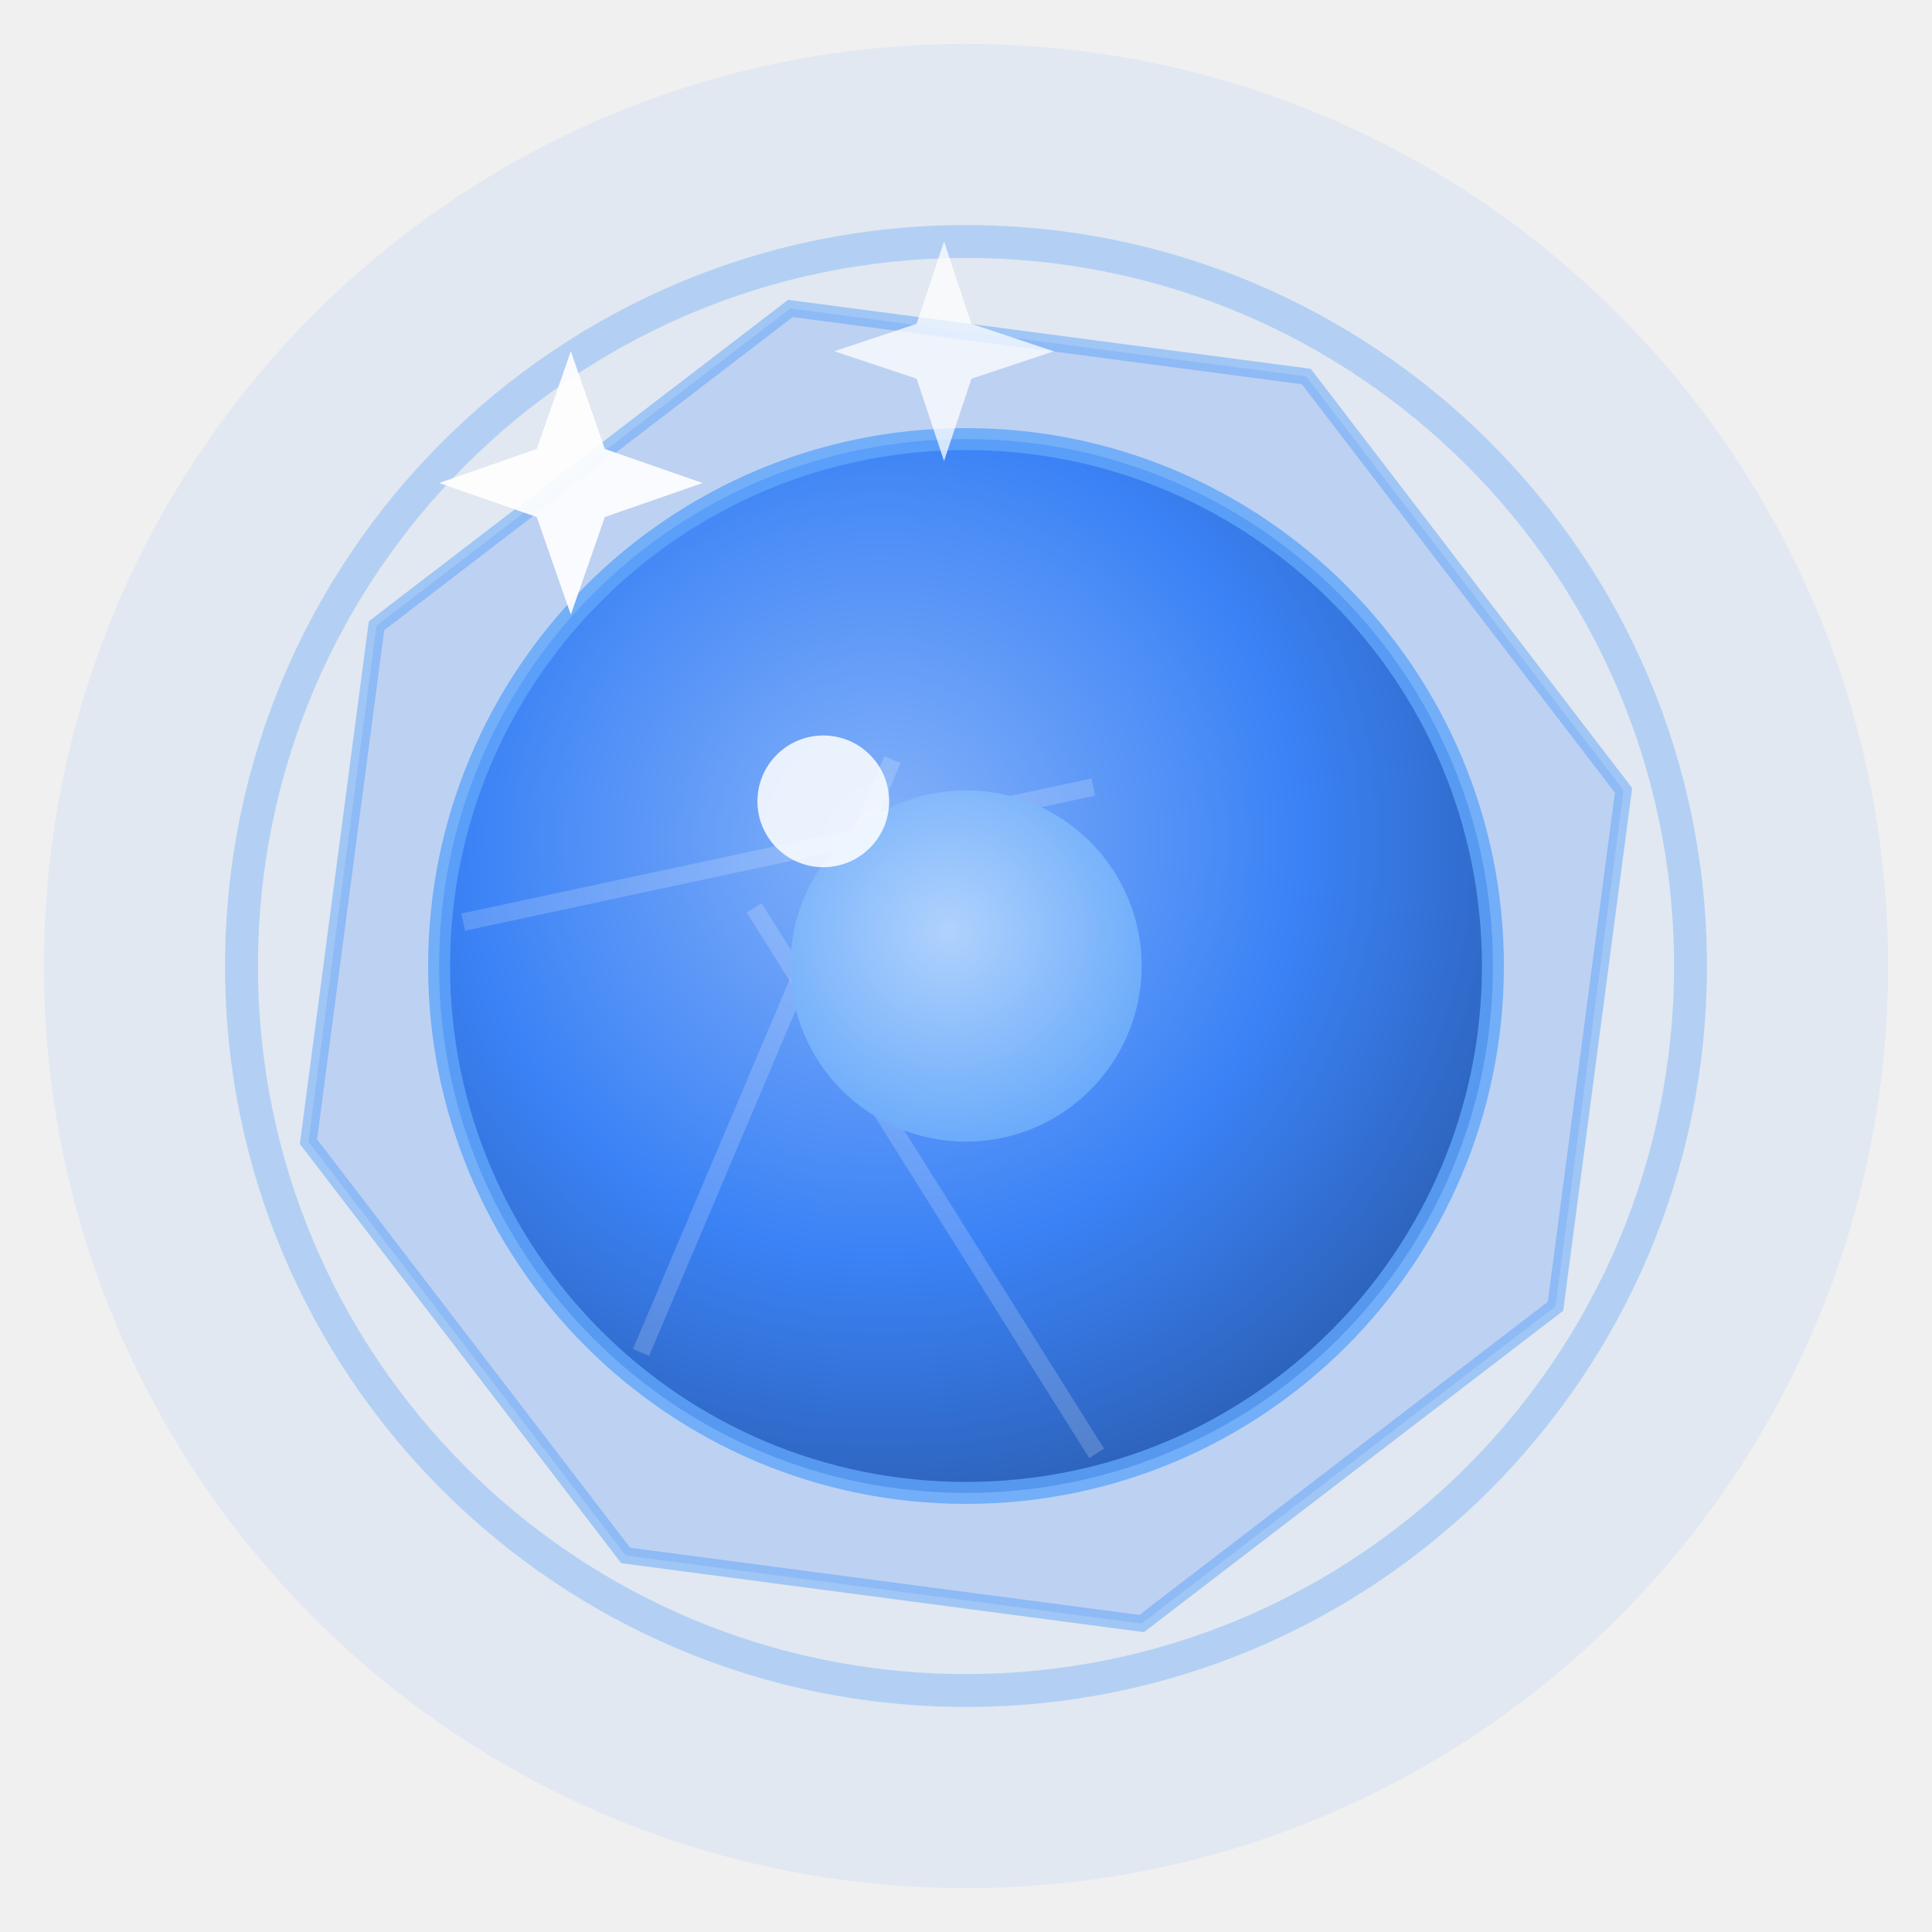
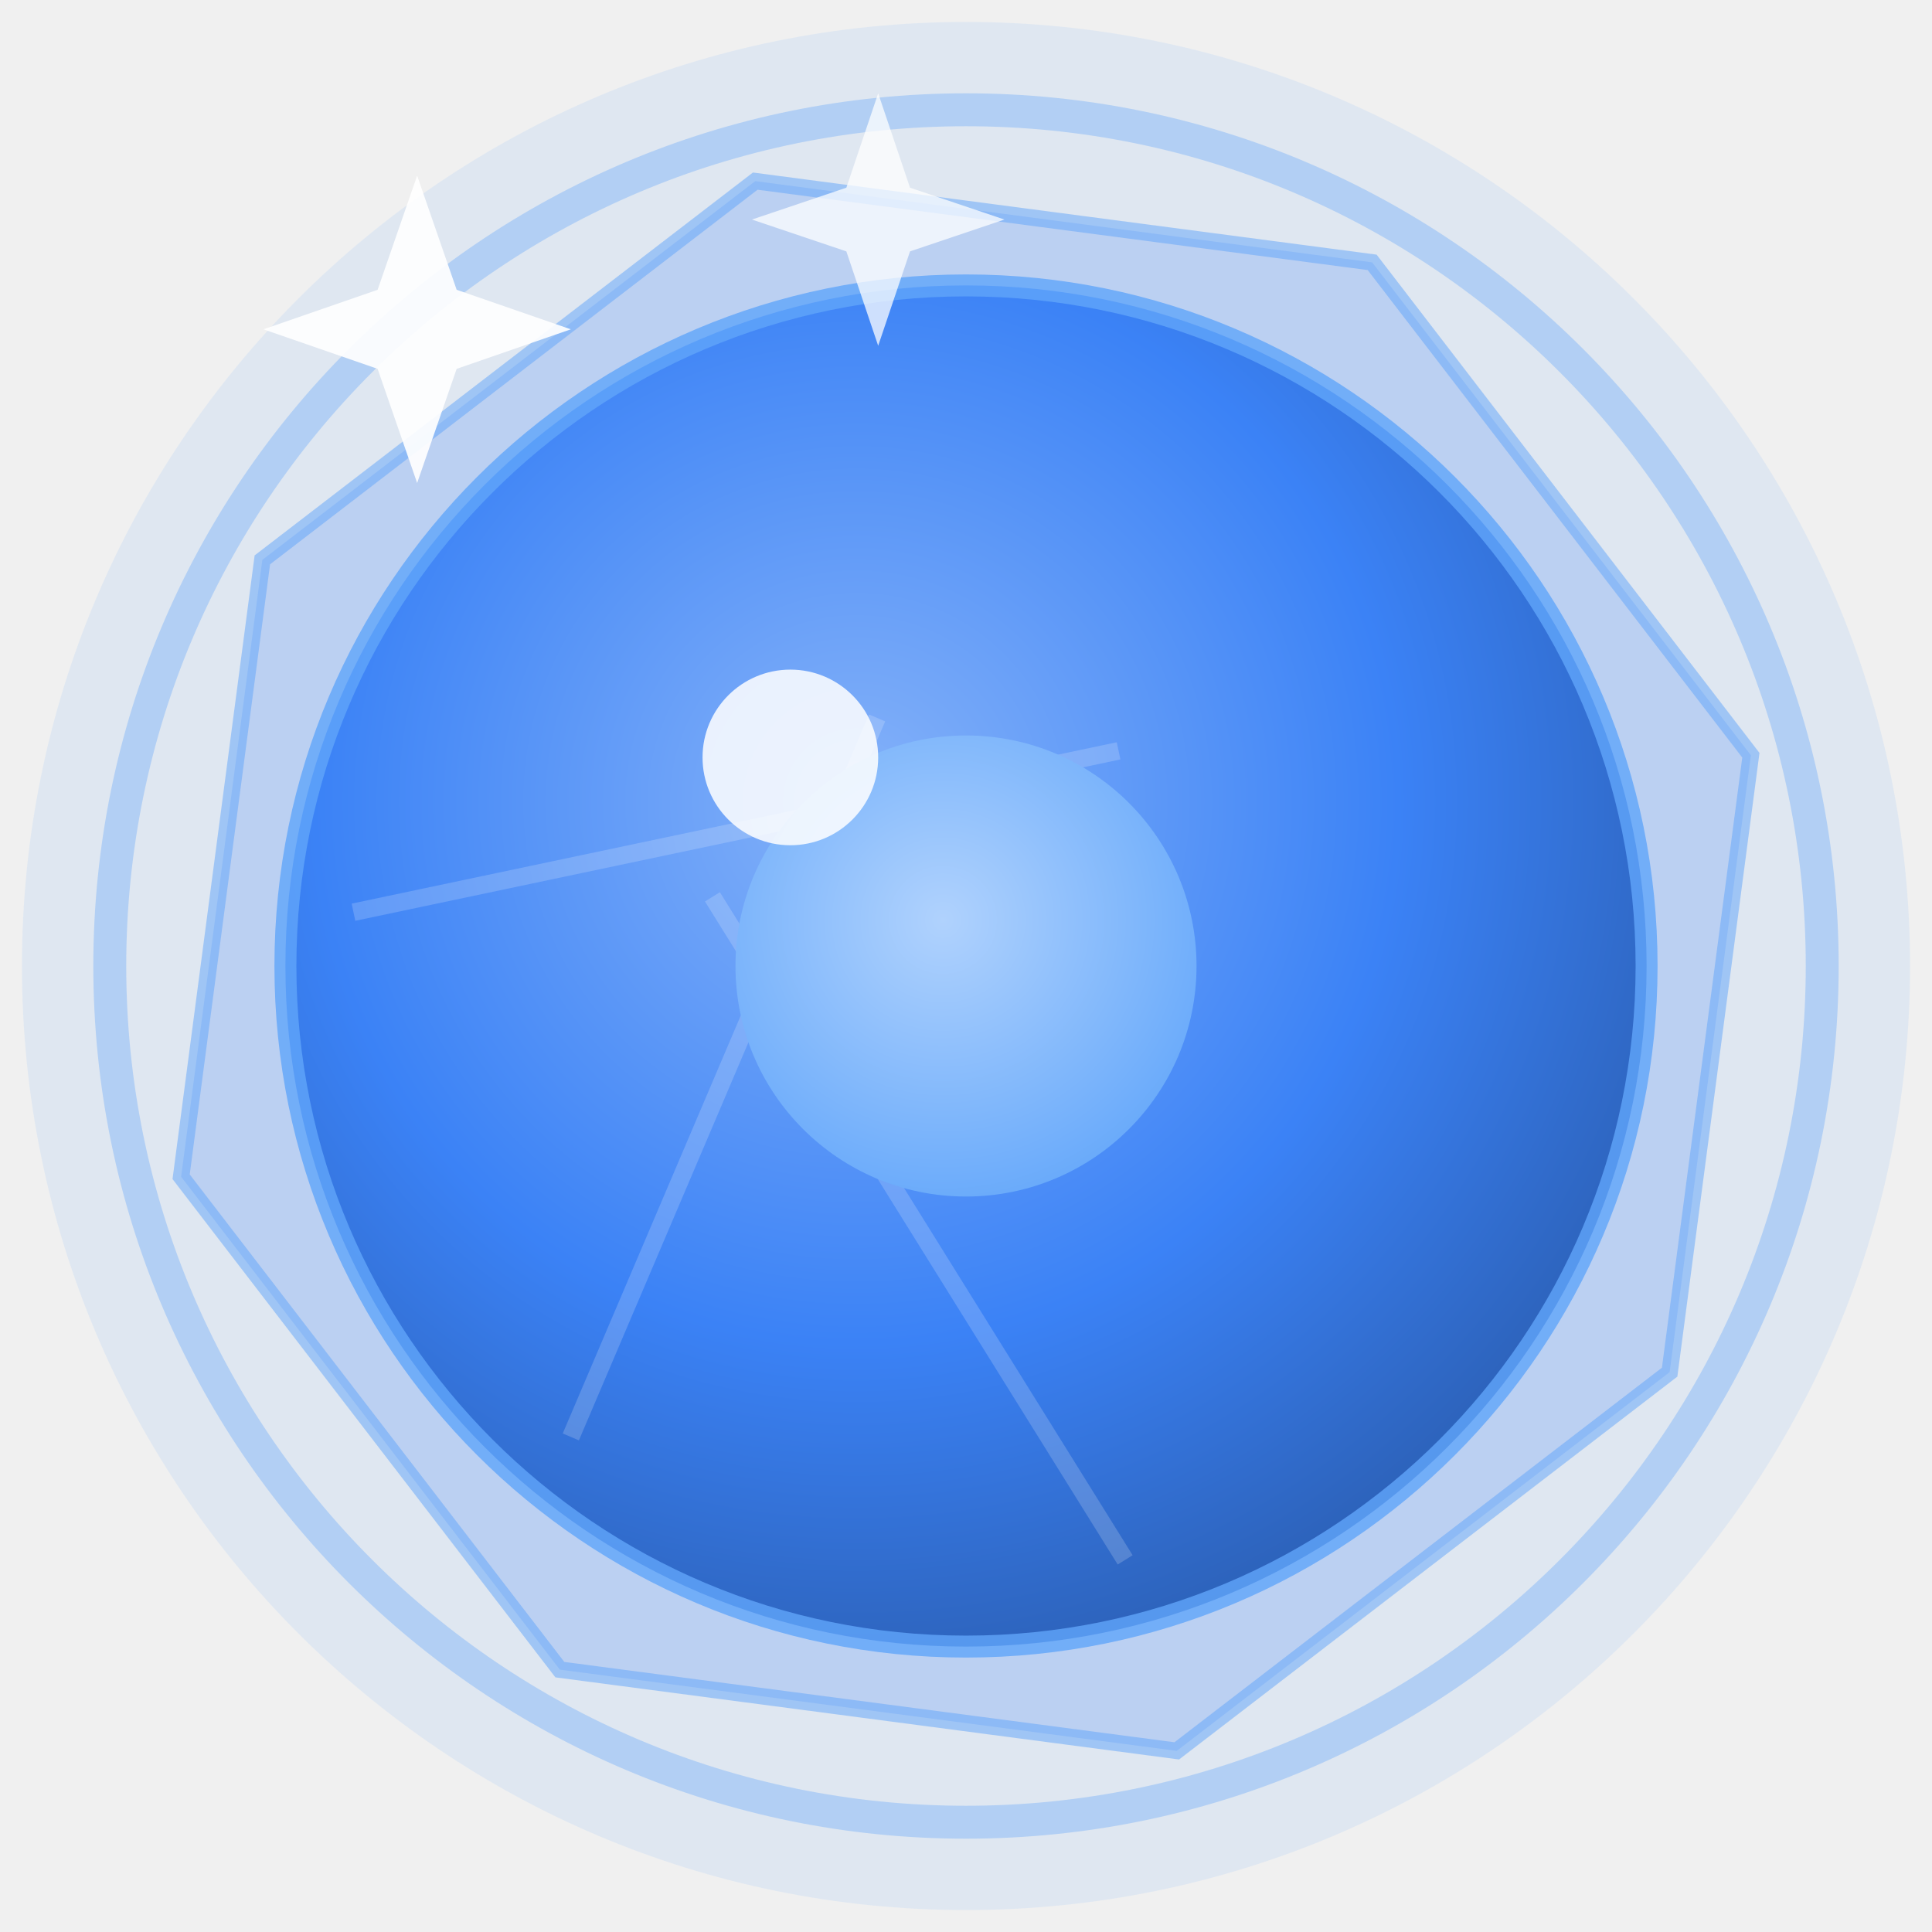
<svg xmlns="http://www.w3.org/2000/svg" width="176" height="176" viewBox="0 0 176 176">
  <defs>
    <radialGradient id="orb" cx="42%" cy="38%" r="72%">
      <stop offset="0%" stop-color="#85B2F9" />
      <stop offset="55%" stop-color="#3B82F6" />
      <stop offset="100%" stop-color="#2858A7" />
    </radialGradient>
    <radialGradient id="core" cx="45%" cy="40%" r="70%">
      <stop offset="0%" stop-color="#B0D2FD" />
      <stop offset="100%" stop-color="#60A5FA" />
    </radialGradient>
  </defs>
-   <circle cx="88" cy="88" r="84" fill="#60A5FA" opacity="0.10" />
-   <circle cx="88" cy="88" r="66" fill="none" stroke="#60A5FA" stroke-opacity="0.35" stroke-width="3" />
-   <polygon points="104.0,147.9 57.0,141.7 28.1,104.0 34.3,57.0 72.0,28.1 119.0,34.3 147.9,72.0 141.7,119.0" fill="#3B82F6" fill-opacity="0.22" stroke="#60A5FA" stroke-opacity="0.5" stroke-width="1.5" />
-   <circle cx="88" cy="88" r="48" fill="url(#orb)" stroke="#60A5FA" stroke-opacity="0.8" stroke-width="2" />
-   <line x1="99.9" y1="132.4" x2="68.7" y2="82.7" stroke="#FFFFFF" stroke-opacity="0.18" stroke-width="1.6" />
-   <line x1="58.4" y1="123.2" x2="81.3" y2="69.2" stroke="#FFFFFF" stroke-opacity="0.18" stroke-width="1.6" />
-   <line x1="42.2" y1="84.0" x2="99.6" y2="71.7" stroke="#FFFFFF" stroke-opacity="0.18" stroke-width="1.6" />
-   <circle cx="88" cy="88" r="16" fill="url(#core)" />
-   <circle cx="75" cy="73" r="6" fill="#FFFFFF" opacity="0.85" />
-   <path d="M64.0,44.0L55.1,47.1L52.0,56.0L48.9,47.1L40.0,44.0L48.9,40.9L52.0,32.0L55.1,40.9Z" fill="#FFFFFF" opacity="0.92" />
-   <path d="M96.0,32.0L88.5,34.5L86.0,42.0L83.5,34.5L76.0,32.0L83.5,29.5L86.0,22.0L88.5,29.5Z" fill="#FFFFFF" opacity="0.74" />
+   <circle cx="88" cy="88" r="86" fill="#60A5FA" opacity="0.12" />
+   <circle cx="88" cy="88" r="78" fill="none" stroke="#60A5FA" stroke-opacity="0.35" stroke-width="3" />
+   <polygon points="107.2,159.5 51.0,152.1 16.5,107.2 23.9,51.0 68.8,16.5 125.0,23.9 159.5,68.8 152.1,125.0" fill="#3B82F6" fill-opacity="0.22" stroke="#60A5FA" stroke-opacity="0.5" stroke-width="1.5" />
+   <polygon points="109.1,38.3 138.1,67.8 137.7,109.1 108.2,138.1 66.9,137.7 37.9,108.2 38.3,66.9 67.8,37.9" fill="#60A5FA" fill-opacity="0.10" stroke="#60A5FA" stroke-opacity="0.3" stroke-width="1" />
+   <circle cx="88" cy="88" r="62" fill="url(#orb)" stroke="#60A5FA" stroke-opacity="0.8" stroke-width="2" />
+   <line x1="102.5" y1="142.1" x2="64.9" y2="81.7" stroke="#FFFFFF" stroke-opacity="0.18" stroke-width="1.6" />
+   <line x1="52.0" y1="130.9" x2="79.9" y2="65.4" stroke="#FFFFFF" stroke-opacity="0.18" stroke-width="1.6" />
+   <line x1="32.2" y1="83.1" x2="101.9" y2="68.4" stroke="#FFFFFF" stroke-opacity="0.18" stroke-width="1.6" />
+   <circle cx="88" cy="88" r="21" fill="url(#core)" />
+   <circle cx="72" cy="69" r="8" fill="#FFFFFF" opacity="0.85" />
+   <path d="M52.0,30.0L41.6,33.6L38.0,44.0L34.4,33.6L24.0,30.0L34.4,26.4L38.0,16.0L41.6,26.4Z" fill="#FFFFFF" opacity="0.92" />
+   <path d="M91.5,20.0L82.9,22.9L80.0,31.5L77.1,22.9L68.5,20.0L77.1,17.1L80.0,8.5L82.9,17.1Z" fill="#FFFFFF" opacity="0.74" />
</svg>
